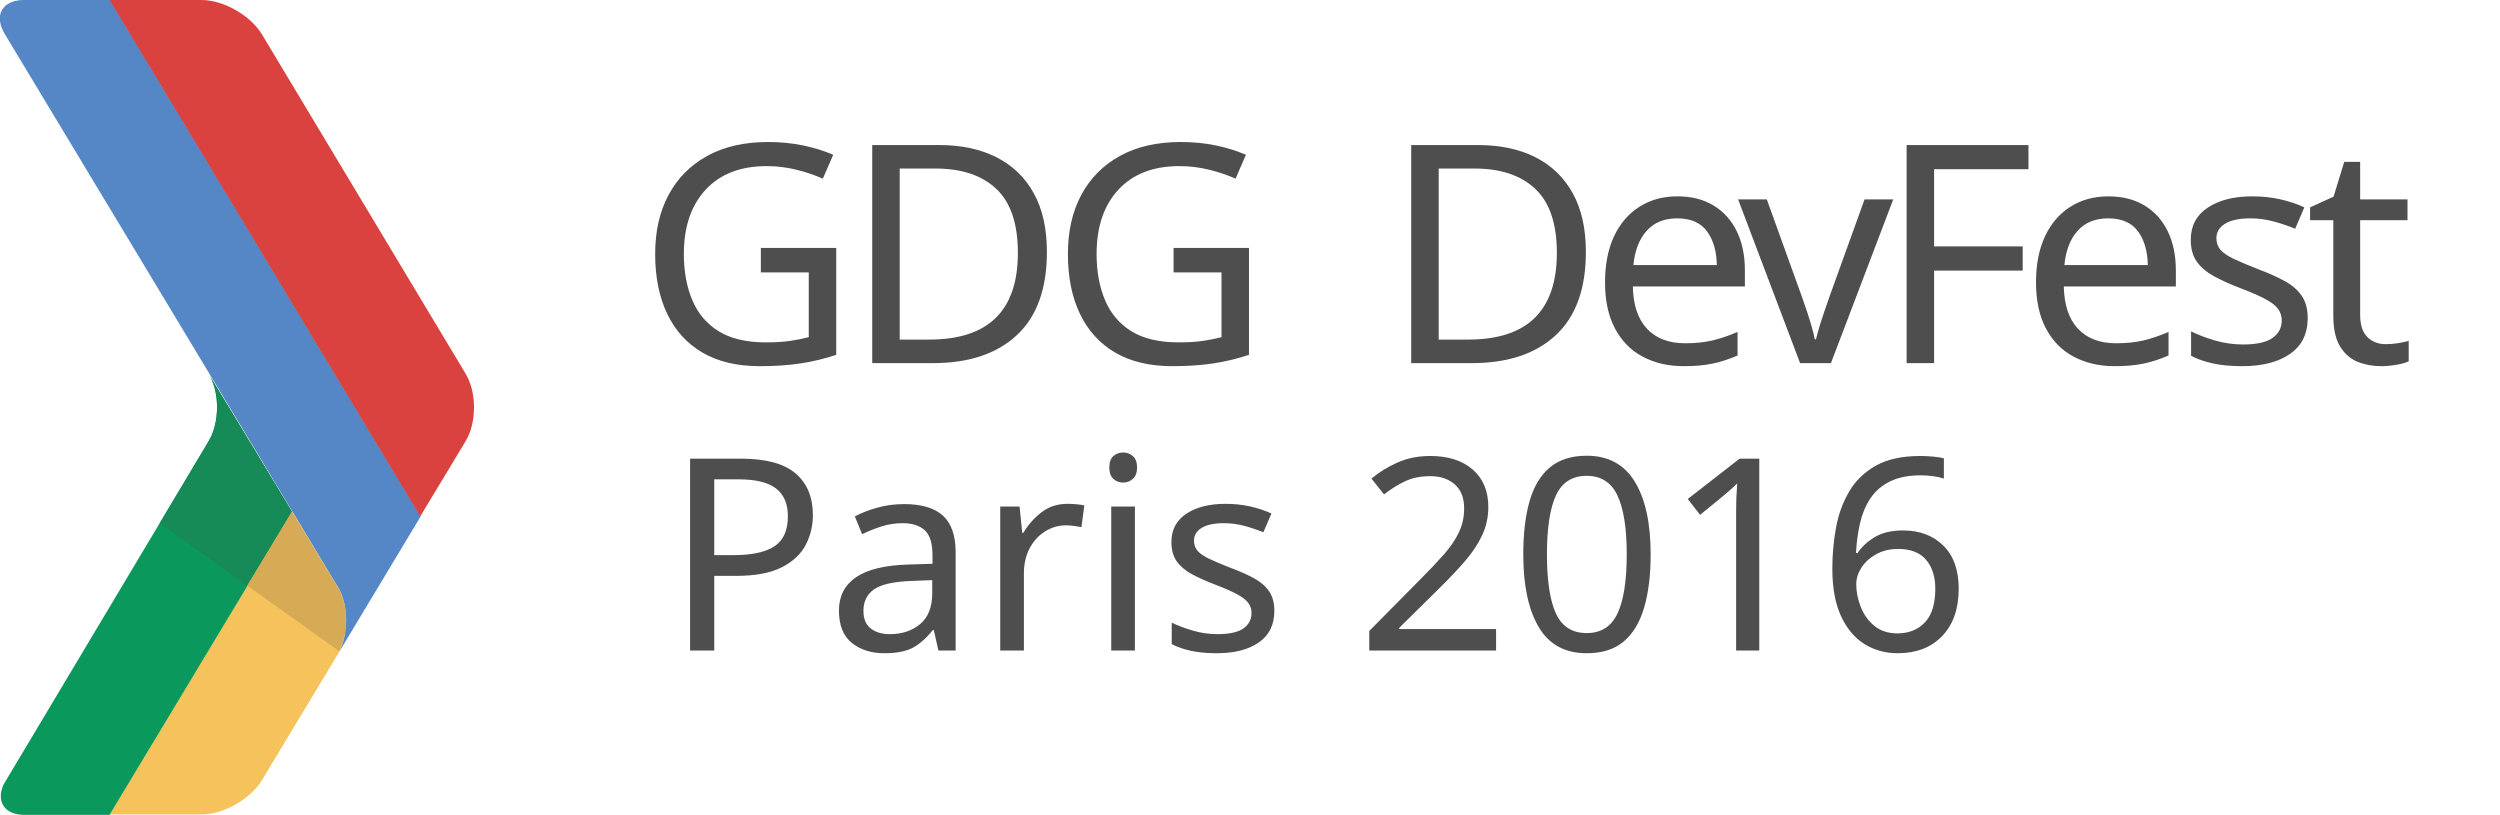
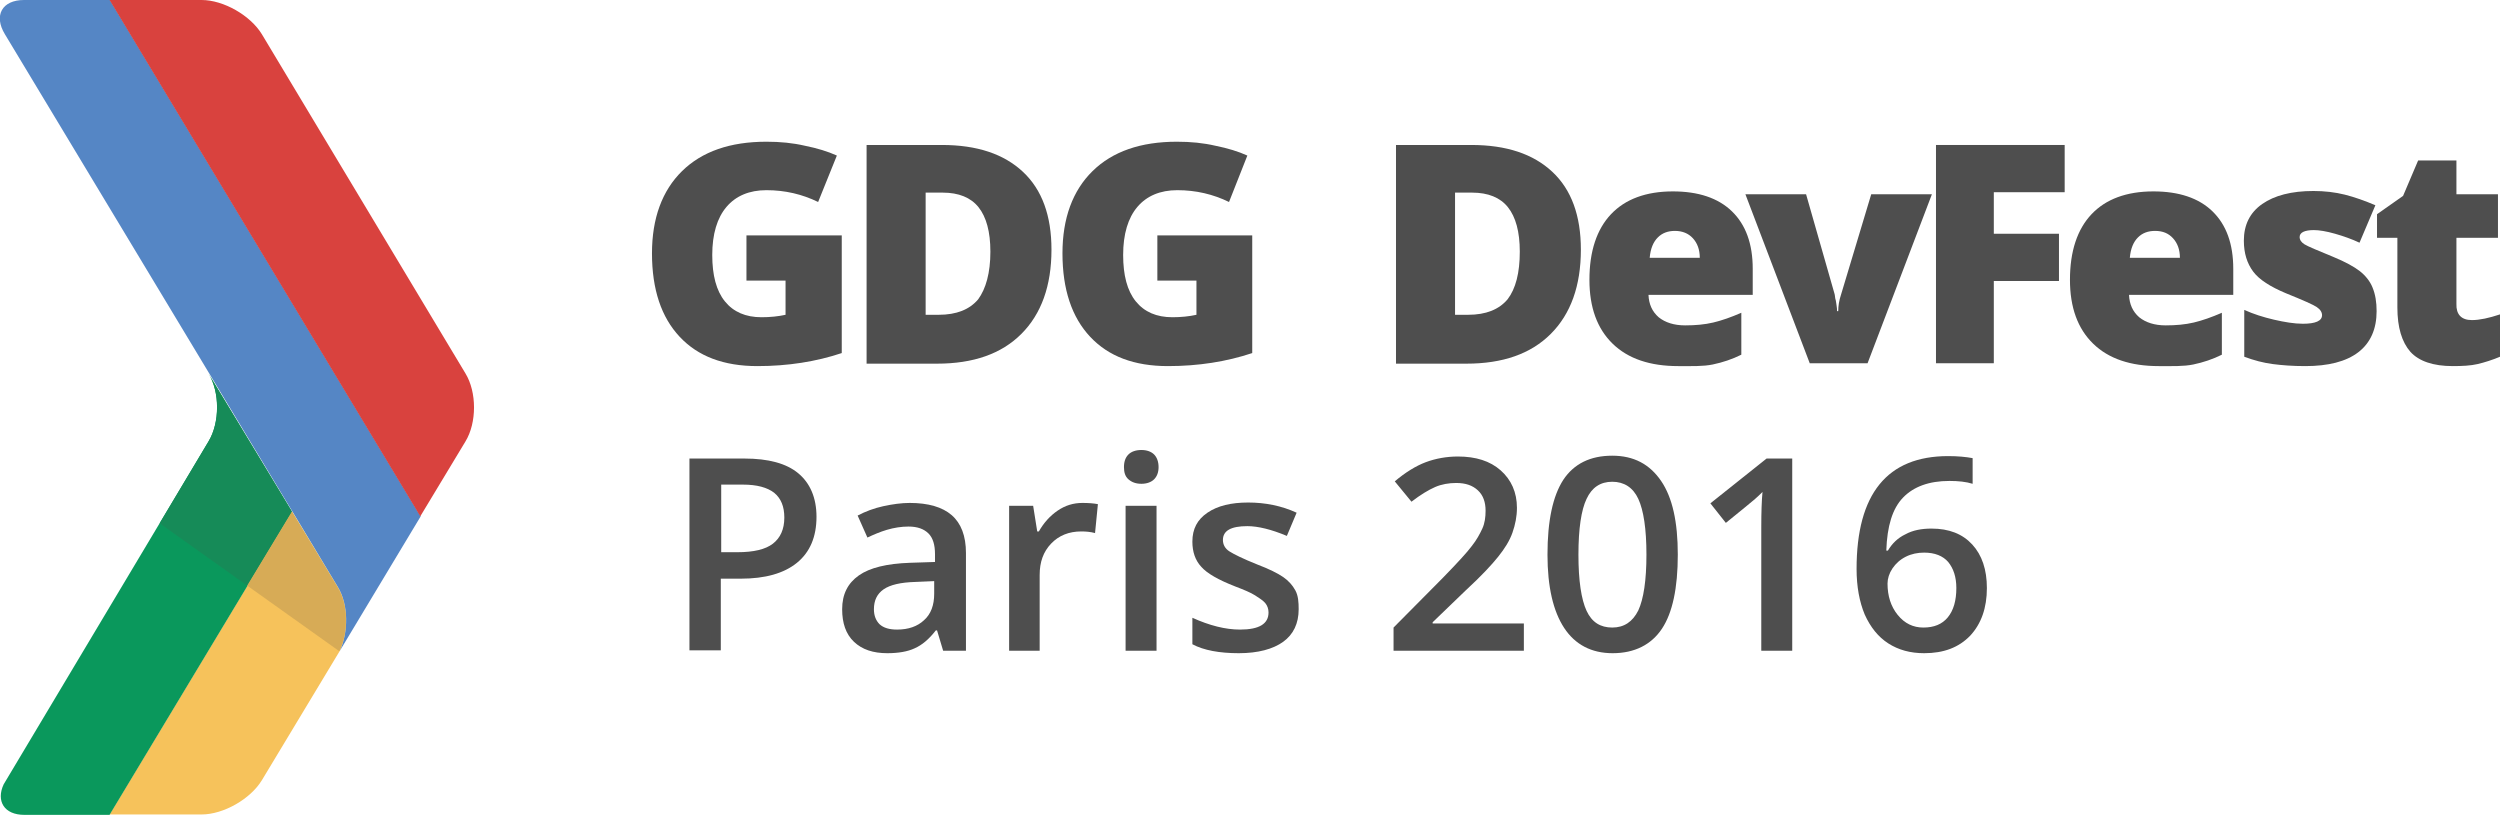
<svg xmlns="http://www.w3.org/2000/svg" version="1.1" id="dark" x="0px" y="0px" viewBox="95.2 1678.4 613.9 200" style="enable-background:new 95.2 1678.4 613.9 200;" xml:space="preserve">
  <style type="text/css">
	.st0{fill:#F6C25B;}
	.st1{fill:#0A985C;}
	.st2{fill:#5586C5;}
	.st3{fill:#D9423E;}
	.st4{fill:#168B58;}
	.st5{fill:#D7AB56;}
	.st6{fill:#4E4E4E;}
- 	.st7{font-family:'OpenSans-Extrabold';}
- 	.st8{font-size:75px;}
- 	.st9{letter-spacing:-4;}
- 	.st10{font-family:'OpenSans-Semibold';}
- 	.st11{font-size:66px;}
</style>
  <g>
    <g>
      <path class="st0" d="M122.1,1878.4h22.6c5.4,0,12-3.8,14.8-8.4l19.1-31.7c2.3-4.7,2.2-11.4-0.4-15.7l-11.3-18.6L122.1,1878.4z" />
      <path class="st1" d="M146.4,1786.8L96.1,1871c-1.9,4.1,0.1,7.5,5.1,7.5h20.9l44.8-74.4l-20.5-33.9    C149.2,1774.6,149.2,1782.2,146.4,1786.8" />
      <path class="st2" d="M101.1,1678.4c-5.4,0-7.5,3.8-4.7,8.4l81.8,135.8c2.6,4.3,2.6,11.1,0.4,15.7l19.9-33.1l-76.3-126.8    L101.1,1678.4L101.1,1678.4z" />
      <path class="st3" d="M122.1,1678.4l76.3,126.8l11.1-18.4c2.8-4.6,2.8-12.1,0-16.7l-50-83.3c-2.8-4.6-9.4-8.4-14.8-8.4H122.1    L122.1,1678.4z" />
    </g>
  </g>
  <path class="st4" d="M146.4,1786.8l-12,20.1l21.5,15.3l11-18.2l-20.5-33.9C149.2,1774.6,149.2,1782.2,146.4,1786.8z" />
  <path class="st5" d="M166.9,1804l-11,18.2l22.6,16.1c2.3-4.7,2.2-11.4-0.4-15.7L166.9,1804z" />
-   <text transform="matrix(1 0 0 1 251.5026 1767.567)" class="st6 st7 st8 st9">GDG  DevFest</text>
-   <text transform="matrix(1 0 0 1 258.25 1838.153)" class="st6 st10 st11">Paris 2016</text>
+   <g>
+     <path class="st6" d="M278.8,1736.2h23.1v28.9c-6.3,2.1-13.2,3.2-20.7,3.2c-8.3,0-14.6-2.4-19.1-7.2c-4.5-4.8-6.8-11.6-6.8-20.5   c0-8.6,2.5-15.4,7.4-20.2c4.9-4.8,11.8-7.2,20.7-7.2c3.4,0,6.5,0.3,9.5,1c3,0.6,5.6,1.4,7.8,2.4l-4.6,11.4   c-3.9-1.9-8.1-2.9-12.7-2.9c-4.2,0-7.5,1.4-9.8,4.1c-2.3,2.7-3.5,6.7-3.5,11.8c0,5,1,8.8,3.1,11.4c2.1,2.6,5.1,3.9,9,3.9   c2.1,0,4.1-0.2,5.9-0.6v-8.4h-9.6V1736.2z" />
+     <path class="st6" d="M353.4,1739.7c0,8.9-2.5,15.8-7.4,20.7s-11.8,7.3-20.7,7.3h-17.3V1714h18.5c8.6,0,15.2,2.2,19.9,6.6   S353.4,1731.4,353.4,1739.7z M338.4,1740.2c0-4.9-1-8.5-2.9-10.9c-1.9-2.4-4.9-3.6-8.8-3.6h-4.2v30h3.2c4.4,0,7.6-1.3,9.7-3.8   C337.3,1749.3,338.4,1745.4,338.4,1740.2z" />
+     <path class="st6" d="M379.6,1736.2h23.1v28.9c-6.3,2.1-13.2,3.2-20.7,3.2c-8.3,0-14.6-2.4-19.1-7.2c-4.5-4.8-6.8-11.6-6.8-20.5   c0-8.6,2.5-15.4,7.4-20.2s11.8-7.2,20.7-7.2c3.4,0,6.5,0.3,9.5,1c3,0.6,5.6,1.4,7.8,2.4L397,1728c-3.9-1.9-8.1-2.9-12.7-2.9   c-4.2,0-7.5,1.4-9.8,4.1c-2.3,2.7-3.5,6.7-3.5,11.8c0,5,1,8.8,3.1,11.4c2.1,2.6,5.1,3.9,9,3.9c2.1,0,4.1-0.2,5.9-0.6v-8.4h-9.6   V1736.2z" />
+     <path class="st6" d="M483.4,1739.7c0,8.9-2.5,15.8-7.4,20.7s-11.8,7.3-20.7,7.3H438V1714h18.5c8.6,0,15.2,2.2,19.9,6.6   S483.4,1731.4,483.4,1739.7z M468.4,1740.2c0-4.9-1-8.5-2.9-10.9c-1.9-2.4-4.9-3.6-8.8-3.6h-4.2v30h3.2c4.4,0,7.6-1.3,9.7-3.8   C467.4,1749.3,468.4,1745.4,468.4,1740.2z" />
+     <path class="st6" d="M507.3,1768.3c-6.9,0-12.3-1.8-16.1-5.5c-3.8-3.7-5.7-8.9-5.7-15.7c0-7,1.8-12.4,5.3-16.1s8.6-5.6,15.2-5.6   c6.2,0,11.1,1.6,14.5,4.9c3.4,3.3,5.1,8,5.1,14.1v6.4H500c0.1,2.3,0.9,4.1,2.5,5.5c1.6,1.3,3.8,2,6.5,2c2.5,0,4.8-0.2,6.9-0.7   c2.1-0.5,4.4-1.3,6.9-2.4v10.3c-2.2,1.1-4.6,1.9-7,2.4S510.6,1768.3,507.3,1768.3z M506.5,1735.1c-1.7,0-3.1,0.5-4.2,1.6   c-1.1,1.1-1.8,2.7-2,5h12.3c0-2-0.6-3.6-1.7-4.8C509.8,1735.7,508.3,1735.1,506.5,1735.1z" />
+     <path class="st6" d="M539.6,1767.6l-15.8-41.5h14.9l7,24.5c0,0.1,0.1,0.3,0.1,0.6s0.1,0.6,0.2,1c0.1,0.4,0.1,0.8,0.2,1.3   c0.1,0.5,0.1,0.9,0.1,1.3h0.3c0-1.3,0.2-2.6,0.7-4.1l7.4-24.6h14.9l-15.8,41.5H539.6z" />
+     <path class="st6" d="M584.8,1767.6h-14.2V1714h31.6v11.6h-17.4v10.2h16v11.6h-16V1767.6z" />
+     <path class="st6" d="M625.3,1768.3c-6.9,0-12.3-1.8-16.1-5.5c-3.8-3.7-5.7-8.9-5.7-15.7c0-7,1.8-12.4,5.3-16.1s8.6-5.6,15.2-5.6   c6.2,0,11.1,1.6,14.5,4.9c3.4,3.3,5.1,8,5.1,14.1v6.4h-25.6c0.1,2.3,0.9,4.1,2.5,5.5c1.6,1.3,3.8,2,6.5,2c2.5,0,4.8-0.2,6.9-0.7   c2.1-0.5,4.4-1.3,6.9-2.4v10.3c-2.2,1.1-4.6,1.9-7,2.4S628.6,1768.3,625.3,1768.3z M624.4,1735.1c-1.7,0-3.1,0.5-4.2,1.6   c-1.1,1.1-1.8,2.7-2,5h12.3c0-2-0.6-3.6-1.7-4.8C627.7,1735.7,626.3,1735.1,624.4,1735.1z" />
+     <path class="st6" d="M678.8,1754.8c0,4.4-1.5,7.8-4.5,10.1c-3,2.3-7.4,3.4-13,3.4c-3.1,0-5.7-0.2-8-0.5c-2.3-0.3-4.6-0.9-7-1.8   v-11.5c2.2,1,4.7,1.8,7.3,2.4c2.6,0.6,5,1,7.1,1c3.1,0,4.7-0.7,4.7-2.1c0-0.7-0.4-1.4-1.3-2s-3.4-1.7-7.6-3.4   c-3.8-1.6-6.5-3.3-8-5.3c-1.5-2-2.3-4.5-2.3-7.6c0-3.9,1.5-6.9,4.5-9c3-2.1,7.2-3.2,12.6-3.2c2.7,0,5.3,0.3,7.7,0.9   c2.4,0.6,4.9,1.5,7.5,2.6l-3.9,9.2c-1.9-0.9-3.9-1.6-6-2.2c-2.1-0.6-3.9-0.9-5.2-0.9c-2.3,0-3.5,0.6-3.5,1.7c0,0.7,0.4,1.3,1.2,1.8   c0.8,0.5,3.2,1.5,7.1,3.1c2.9,1.2,5.1,2.4,6.5,3.5c1.4,1.1,2.5,2.5,3.1,4C678.5,1750.7,678.8,1752.6,678.8,1754.8z" />
+     <path class="st6" d="M702.2,1757c1.9,0,4.2-0.5,6.9-1.4v10.4c-1.9,0.8-3.8,1.4-5.5,1.8c-1.7,0.4-3.8,0.5-6.1,0.5   c-4.8,0-8.3-1.2-10.4-3.5c-2.1-2.4-3.2-6-3.2-10.9v-17.1h-5v-5.8l6.4-4.5l3.7-8.7h9.4v8.3h10.2v10.7h-10.2v16.2   C698.3,1755.6,699.6,1757,702.2,1757z" />
+   </g>
+   <g>
+     <path class="st6" d="M295.7,1805.3c0,4.9-1.6,8.7-4.8,11.3s-7.8,3.9-13.8,3.9h-4.9v17.6h-7.7V1791H278c5.9,0,10.3,1.2,13.2,3.6   S295.7,1800.6,295.7,1805.3z M272.2,1814h4.1c4,0,6.9-0.7,8.7-2.1c1.8-1.4,2.8-3.5,2.8-6.4c0-2.7-0.8-4.7-2.5-6.1   c-1.7-1.3-4.2-2-7.7-2h-5.3V1814z" />
+     <path class="st6" d="M326.8,1838.2l-1.5-5H325c-1.7,2.2-3.4,3.6-5.2,4.4c-1.7,0.8-4,1.2-6.7,1.2c-3.5,0-6.2-0.9-8.2-2.8   c-2-1.9-2.9-4.6-2.9-8c0-3.7,1.4-6.4,4.1-8.3s6.9-2.9,12.5-3.1l6.2-0.2v-1.9c0-2.3-0.5-4-1.6-5.1c-1.1-1.1-2.7-1.7-4.9-1.7   c-1.8,0-3.6,0.3-5.3,0.8s-3.3,1.2-4.8,1.9l-2.4-5.4c1.9-1,4-1.8,6.3-2.3c2.3-0.5,4.5-0.8,6.5-0.8c4.5,0,8,1,10.3,3s3.5,5.1,3.5,9.3   v24H326.8z M315.5,1833c2.8,0,5-0.8,6.6-2.3c1.7-1.5,2.5-3.7,2.5-6.5v-3.1l-4.6,0.2c-3.6,0.1-6.2,0.7-7.8,1.8   c-1.6,1.1-2.4,2.7-2.4,4.9c0,1.6,0.5,2.8,1.4,3.7C312.2,1832.6,313.6,1833,315.5,1833z" />
+     <path class="st6" d="M361,1801.9c1.5,0,2.8,0.1,3.8,0.3l-0.7,7.1c-1.1-0.3-2.2-0.4-3.4-0.4c-3,0-5.5,1-7.4,3s-2.8,4.5-2.8,7.7v18.6   H343v-35.6h5.9l1,6.3h0.4c1.2-2.1,2.7-3.8,4.6-5.1C356.8,1802.5,358.8,1801.9,361,1801.9z" />
+     <path class="st6" d="M371.2,1793.1c0-1.4,0.4-2.4,1.1-3.1c0.7-0.7,1.8-1.1,3.2-1.1c1.3,0,2.4,0.4,3.1,1.1c0.7,0.7,1.1,1.8,1.1,3.1   c0,1.3-0.4,2.3-1.1,3c-0.7,0.7-1.8,1.1-3.1,1.1c-1.4,0-2.4-0.4-3.2-1.1C371.5,1795.4,371.2,1794.4,371.2,1793.1z M379.2,1838.2   h-7.6v-35.6h7.6V1838.2z" />
+     <path class="st6" d="M414.1,1828c0,3.5-1.3,6.2-3.8,8s-6.2,2.8-10.9,2.8c-4.7,0-8.6-0.7-11.4-2.2v-6.5c4.2,1.9,8.1,2.9,11.7,2.9   c4.7,0,7-1.4,7-4.2c0-0.9-0.3-1.7-0.8-2.3s-1.4-1.2-2.5-1.9s-2.8-1.4-4.9-2.2c-4.1-1.6-6.9-3.2-8.3-4.8c-1.5-1.6-2.2-3.7-2.2-6.2   c0-3.1,1.2-5.4,3.7-7.1c2.5-1.7,5.8-2.5,10-2.5c4.2,0,8.2,0.8,11.9,2.5l-2.4,5.7c-3.8-1.6-7.1-2.4-9.7-2.4c-4,0-6,1.1-6,3.4   c0,1.1,0.5,2.1,1.6,2.8s3.3,1.8,6.8,3.2c2.9,1.1,5.1,2.2,6.4,3.1s2.3,2,3,3.3S414.1,1826.3,414.1,1828z" />
+     <path class="st6" d="M469.3,1838.2h-31.9v-5.7l12.1-12.2c3.6-3.7,6-6.3,7.1-7.8c1.2-1.5,2-3,2.6-4.3s0.8-2.8,0.8-4.4   c0-2.1-0.6-3.8-1.9-5c-1.3-1.2-3-1.8-5.3-1.8c-1.8,0-3.6,0.3-5.2,1s-3.6,1.9-5.8,3.6l-4.1-5c2.6-2.2,5.2-3.8,7.6-4.7   s5.1-1.4,7.9-1.4c4.4,0,7.9,1.1,10.5,3.4c2.6,2.3,4,5.4,4,9.2c0,2.1-0.4,4.1-1.1,6.1s-1.9,3.9-3.5,5.9c-1.6,2-4.2,4.8-7.9,8.2   l-8.2,7.9v0.3h22.4V1838.2z" />
+     <path class="st6" d="M507.2,1814.6c0,8.2-1.3,14.3-3.9,18.2s-6.7,6-12.1,6c-5.2,0-9.2-2.1-11.9-6.2s-4.1-10.1-4.1-18   c0-8.3,1.3-14.4,3.9-18.4c2.6-3.9,6.6-5.9,12-5.9c5.3,0,9.2,2.1,12,6.2S507.2,1806.6,507.2,1814.6z M482.8,1814.6   c0,6.4,0.7,11,2,13.8c1.3,2.8,3.4,4.1,6.3,4.1s5-1.4,6.4-4.2c1.3-2.8,2-7.4,2-13.7c0-6.3-0.7-10.9-2-13.7c-1.3-2.8-3.5-4.2-6.4-4.2   s-5,1.4-6.3,4.2C483.5,1803.6,482.8,1808.2,482.8,1814.6z" />
+     <path class="st6" d="M535.3,1838.2h-7.6v-30.4c0-3.6,0.1-6.5,0.3-8.6c-0.5,0.5-1.1,1.1-1.8,1.7s-3.1,2.6-7.2,5.9l-3.8-4.8L529,1791   h6.3V1838.2z" />
+     <path class="st6" d="M551.1,1818.1c0-18.4,7.5-27.7,22.5-27.7c2.4,0,4.4,0.2,6,0.5v6.3c-1.6-0.5-3.5-0.7-5.7-0.7   c-5,0-8.8,1.4-11.4,4.1s-3.9,7-4.1,13h0.4c1-1.7,2.4-3.1,4.3-4c1.8-1,4-1.4,6.4-1.4c4.3,0,7.6,1.3,10,3.9s3.6,6.2,3.6,10.7   c0,4.9-1.4,8.8-4.1,11.7c-2.8,2.9-6.5,4.3-11.3,4.3c-3.4,0-6.3-0.8-8.8-2.4c-2.5-1.6-4.4-4-5.8-7.1   C551.8,1826.2,551.1,1822.4,551.1,1818.1z M567.5,1832.5c2.6,0,4.6-0.8,6-2.5s2.1-4.1,2.1-7.2c0-2.7-0.7-4.8-2-6.4   c-1.3-1.5-3.3-2.3-5.9-2.3c-1.6,0-3.1,0.3-4.5,1s-2.5,1.7-3.3,2.9c-0.8,1.2-1.2,2.5-1.2,3.7c0,3,0.8,5.6,2.5,7.7   C562.9,1831.5,565,1832.5,567.5,1832.5z" />
+   </g>
</svg>
